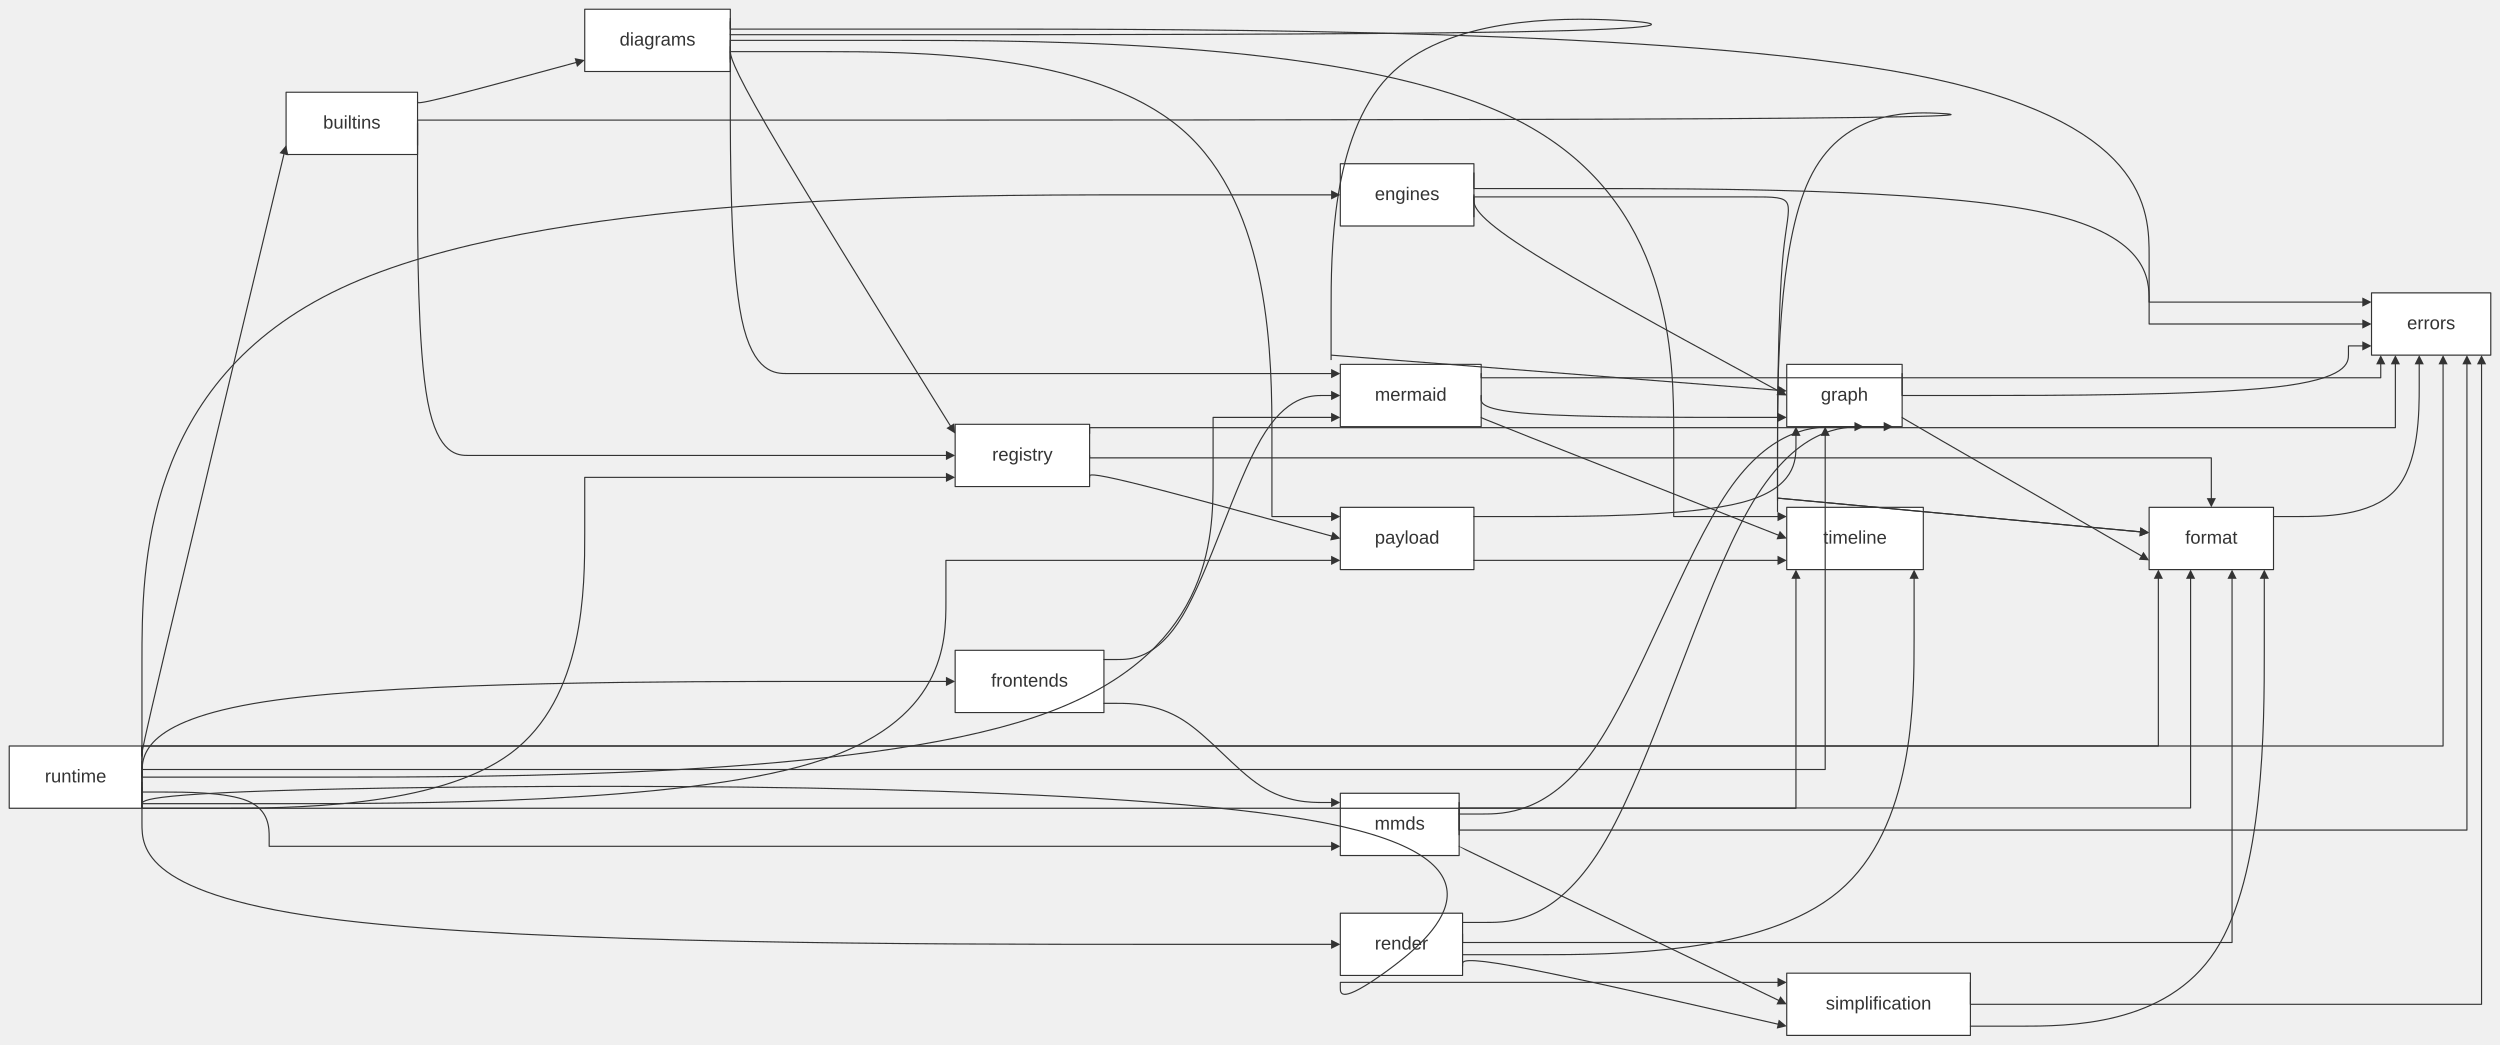
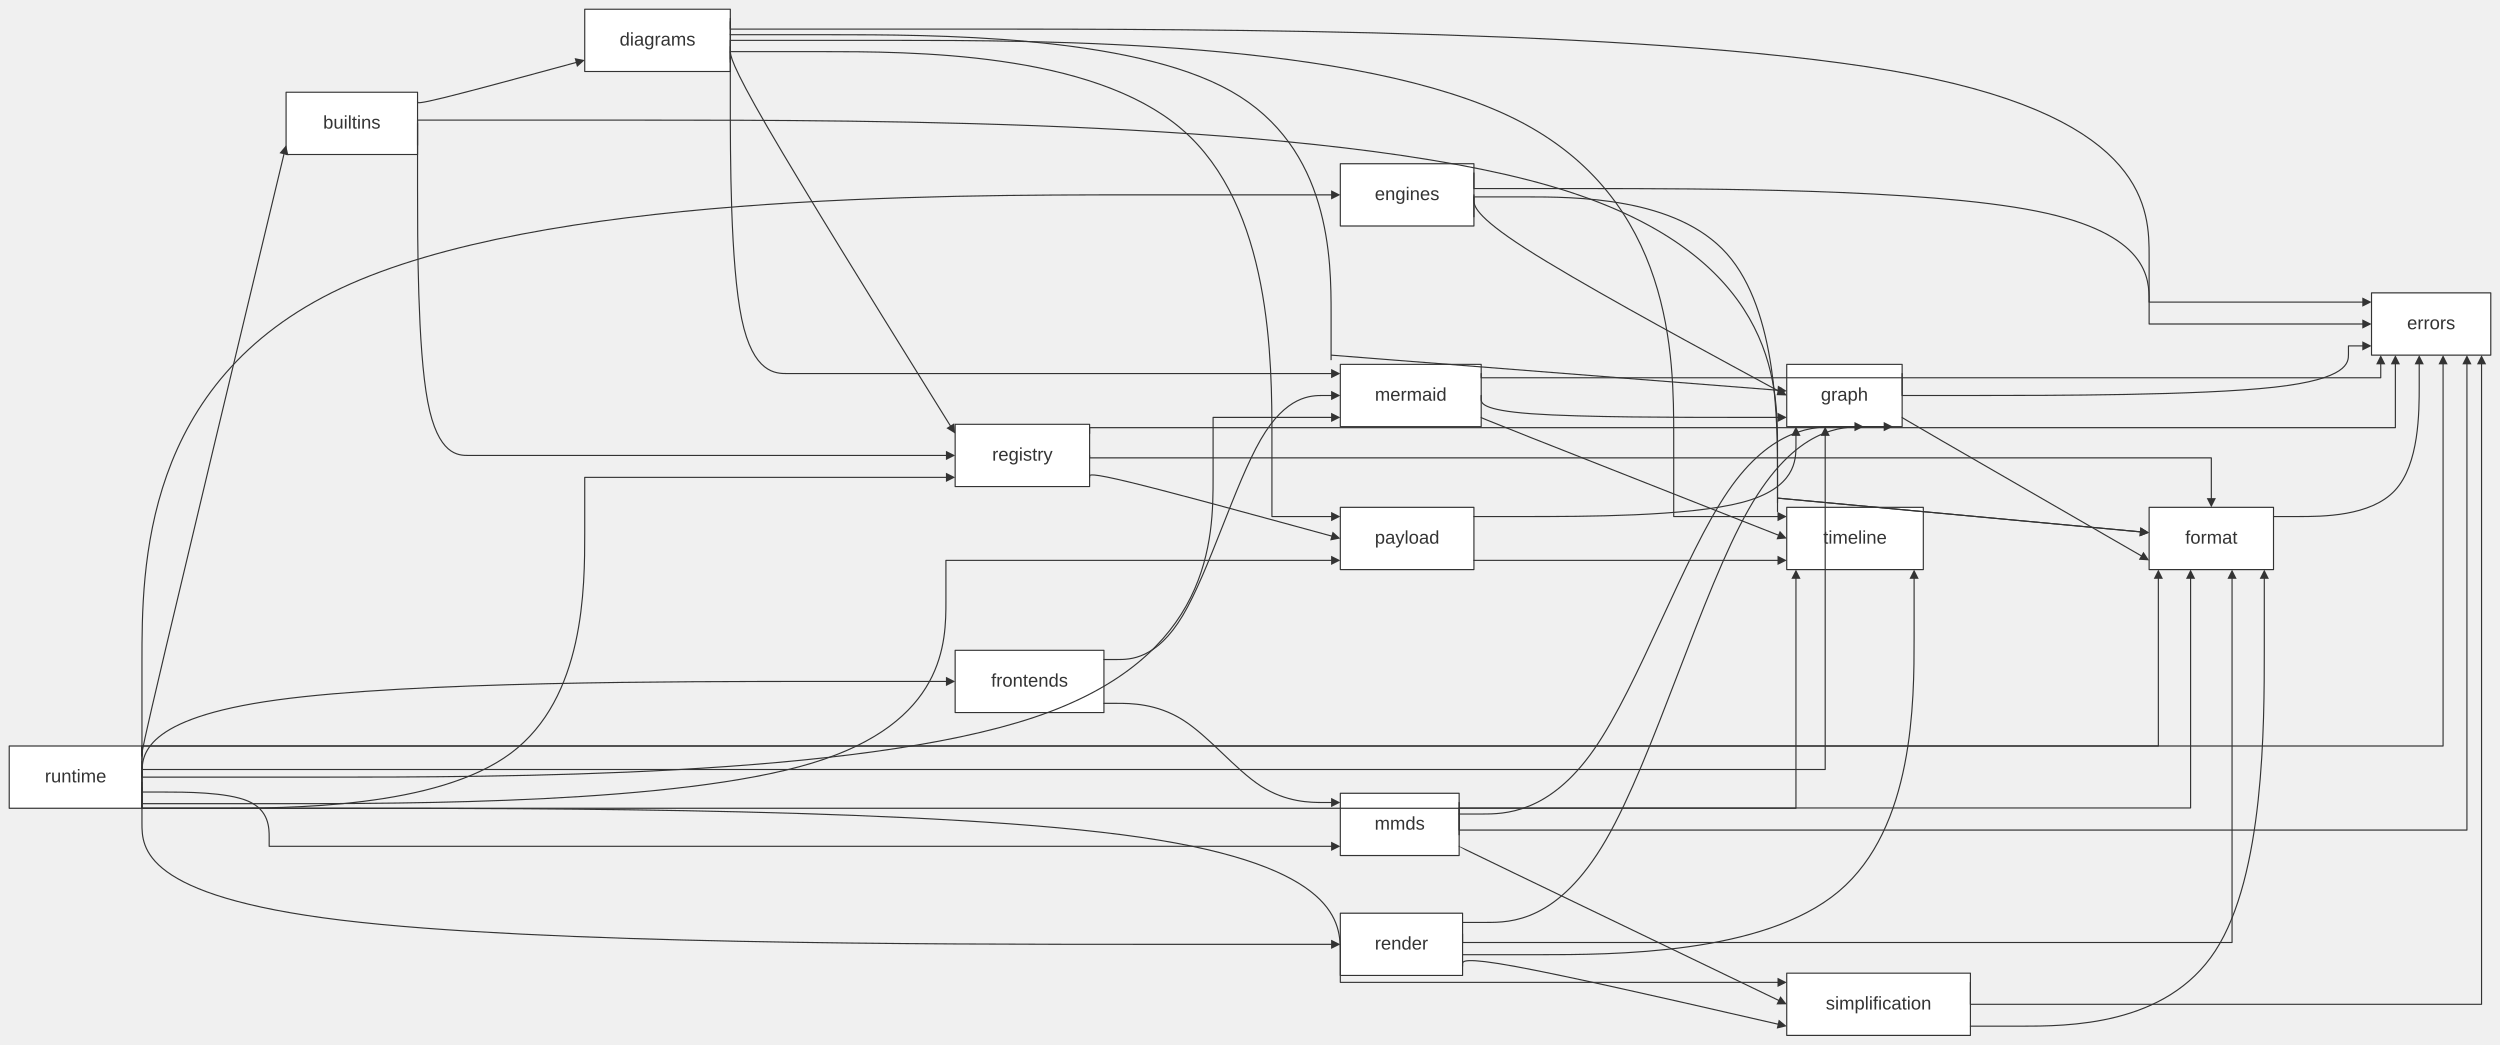
<svg xmlns="http://www.w3.org/2000/svg" width="100%" viewBox="0 0 2168.22 906.00" style="max-width: 2168.22px; background-color: transparent;" font-family="&quot;trebuchet ms&quot;, verdana, arial, sans-serif" font-size="16.00">
  <defs>
    <marker id="arrowhead" viewBox="0 0 10.00 10.00" refX="5.00" refY="5.00" markerWidth="8.00" markerHeight="8.00" orient="auto-start-reverse" markerUnits="userSpaceOnUse">
      <path d="M 0 0 L 10.00 5.00 L 0 10.00 z" fill="#333" />
    </marker>
    <marker id="crosshead" viewBox="0 0 11.00 11.00" refX="12.00" refY="5.20" markerWidth="11.00" markerHeight="11.00" orient="auto-start-reverse" markerUnits="userSpaceOnUse">
      <path d="M 1,1 l 9,9 M 10,1 l -9,9" stroke="#333" stroke-width="2" />
    </marker>
    <marker id="circlehead" viewBox="0 0 10.00 10.00" refX="11.00" refY="5.00" markerWidth="11.00" markerHeight="11.00" orient="auto-start-reverse" markerUnits="userSpaceOnUse">
      <circle cx="5" cy="5" r="5" stroke="#333" stroke-width="1" fill="#333" />
    </marker>
    <marker id="open-arrowhead" viewBox="0 0 10.00 10.00" refX="5.00" refY="5.00" markerWidth="8.00" markerHeight="8.00" orient="auto-start-reverse" markerUnits="userSpaceOnUse">
      <polygon points="0,0 10.00,5.00 0,10.00" fill="white" stroke="#333" stroke-width="1" />
    </marker>
    <marker id="diamondhead" viewBox="0 0 12.00 12.00" refX="6.00" refY="6.00" markerWidth="12.00" markerHeight="12.00" orient="auto-start-reverse" markerUnits="userSpaceOnUse">
      <polygon points="0,6.00 6.00,0 12.00,6.00 6.00,12.00" fill="#333" />
    </marker>
    <marker id="open-diamondhead" viewBox="0 0 12.00 12.00" refX="6.00" refY="6.00" markerWidth="12.00" markerHeight="12.00" orient="auto-start-reverse" markerUnits="userSpaceOnUse">
      <polygon points="0,6.00 6.00,0 12.00,6.00 6.00,12.00" fill="white" stroke="#333" stroke-width="1" />
    </marker>
  </defs>
  <g transform="translate(0.00,0.00)">
    <g class="nodes">
      <rect x="248.12" y="80.00" width="114.01" height="54.00" fill="white" stroke="#333" stroke-width="1.00" stroke-linejoin="round" />
      <text x="305.13" y="107.00" text-anchor="middle" dominant-baseline="middle" fill="#333">builtins</text>
      <rect x="507.13" y="8.00" width="126.26" height="54.00" fill="white" stroke="#333" stroke-width="1.00" stroke-linejoin="round" />
      <text x="570.26" y="35.00" text-anchor="middle" dominant-baseline="middle" fill="#333">diagrams</text>
      <rect x="1162.44" y="142.00" width="115.87" height="54.00" fill="white" stroke="#333" stroke-width="1.00" stroke-linejoin="round" />
      <text x="1220.37" y="169.00" text-anchor="middle" dominant-baseline="middle" fill="#333">engines</text>
      <rect x="2056.79" y="254.00" width="103.43" height="54.00" fill="white" stroke="#333" stroke-width="1.00" stroke-linejoin="round" />
      <text x="2108.51" y="281.00" text-anchor="middle" dominant-baseline="middle" fill="#333">errors</text>
      <rect x="1863.91" y="440.00" width="107.88" height="54.00" fill="white" stroke="#333" stroke-width="1.00" stroke-linejoin="round" />
      <text x="1917.85" y="467.00" text-anchor="middle" dominant-baseline="middle" fill="#333">format</text>
      <rect x="828.39" y="564.00" width="129.04" height="54.00" fill="white" stroke="#333" stroke-width="1.00" stroke-linejoin="round" />
      <text x="892.91" y="591.00" text-anchor="middle" dominant-baseline="middle" fill="#333">frontends</text>
      <rect x="1549.61" y="316.00" width="100.09" height="54.00" fill="white" stroke="#333" stroke-width="1.00" stroke-linejoin="round" />
      <text x="1599.66" y="343.00" text-anchor="middle" dominant-baseline="middle" fill="#333">graph</text>
      <rect x="1162.44" y="316.00" width="122.18" height="54.00" fill="white" stroke="#333" stroke-width="1.00" stroke-linejoin="round" />
      <text x="1223.52" y="343.00" text-anchor="middle" dominant-baseline="middle" fill="#333">mermaid</text>
      <rect x="1162.44" y="688.00" width="103.06" height="54.00" fill="white" stroke="#333" stroke-width="1.00" stroke-linejoin="round" />
      <text x="1213.96" y="715.00" text-anchor="middle" dominant-baseline="middle" fill="#333">mmds</text>
      <rect x="1162.44" y="440.00" width="115.87" height="54.00" fill="white" stroke="#333" stroke-width="1.00" stroke-linejoin="round" />
      <text x="1220.37" y="467.00" text-anchor="middle" dominant-baseline="middle" fill="#333">payload</text>
      <rect x="828.39" y="368.00" width="116.61" height="54.00" fill="white" stroke="#333" stroke-width="1.00" stroke-linejoin="round" />
      <text x="886.70" y="395.00" text-anchor="middle" dominant-baseline="middle" fill="#333">registry</text>
      <rect x="1162.44" y="792.00" width="106.03" height="54.00" fill="white" stroke="#333" stroke-width="1.00" stroke-linejoin="round" />
      <text x="1215.45" y="819.00" text-anchor="middle" dominant-baseline="middle" fill="#333">render</text>
      <rect x="8.00" y="647.00" width="115.12" height="54.00" fill="white" stroke="#333" stroke-width="1.00" stroke-linejoin="round" />
      <text x="65.56" y="674.00" text-anchor="middle" dominant-baseline="middle" fill="#333">runtime</text>
      <rect x="1549.61" y="844.00" width="159.30" height="54.00" fill="white" stroke="#333" stroke-width="1.00" stroke-linejoin="round" />
      <text x="1629.26" y="871.00" text-anchor="middle" dominant-baseline="middle" fill="#333">simplification</text>
      <rect x="1549.61" y="440.00" width="118.46" height="54.00" fill="white" stroke="#333" stroke-width="1.00" stroke-linejoin="round" />
      <text x="1608.84" y="467.00" text-anchor="middle" dominant-baseline="middle" fill="#333">timeline</text>
    </g>
    <g class="edgePaths">
      <path d="M362.13,88.00 L362.13,88.59 C362.13,89.17 362.13,90.35 385.66,84.55 C409.18,78.74 456.23,65.97 479.75,59.58 L503.27,53.19" stroke="#333" stroke-width="1.00" fill="none" stroke-linecap="round" stroke-linejoin="round" marker-end="url(#arrowhead)" />
-       <path d="M362.13,126.00 L362.13,104.18 L586.33,104.18 C810.53,104.18 1258.93,104.18 1483.13,102.98 C1707.33,101.79 1707.33,99.39 1679.71,98.20 C1652.09,97.00 1596.85,97.00 1569.23,155.50 C1541.61,214.00 1541.61,331.00 1541.61,386.83 C1541.61,442.67 1541.61,437.33 1541.61,434.67 L1541.61,432.00 L1859.92,461.61" stroke="#333" stroke-width="1.00" fill="none" stroke-linecap="round" stroke-linejoin="round" marker-end="url(#arrowhead)" />
+       <path d="M362.13,126.00 L362.13,104.18 L558.71,104.18 C755.29,104.18 1148.45,104.18 1345.03,161.48 C1541.61,218.79 1541.61,333.39 1541.61,388.03 C1541.61,442.67 1541.61,437.33 1541.61,434.67 L1541.61,432.00 L1859.92,461.61" stroke="#333" stroke-width="1.00" fill="none" stroke-linecap="round" stroke-linejoin="round" marker-end="url(#arrowhead)" />
      <path d="M362.13,107.00 L362.13,115.47 L362.13,162.05 C362.13,208.64 362.13,301.82 370.97,348.41 C379.81,395.00 397.48,395.00 406.32,395.00 L415.16,395.00 L824.39,395.00" stroke="#333" stroke-width="1.00" fill="none" stroke-linecap="round" stroke-linejoin="round" marker-end="url(#arrowhead)" />
      <path d="M633.39,16.00 L633.39,25.22 L838.48,25.22 C1043.56,25.22 1453.74,25.22 1658.82,64.68 C1863.91,104.14 1863.91,183.07 1863.91,222.54 L1863.91,262.00 L2052.79,262.00" stroke="#333" stroke-width="1.00" fill="none" stroke-linecap="round" stroke-linejoin="round" marker-end="url(#arrowhead)" />
-       <path d="M633.39,18.80 L633.39,30.11 L769.76,30.11 C906.12,30.11 1178.86,30.11 1315.22,27.59 C1451.59,25.07 1451.59,20.04 1402.06,17.52 C1352.54,15.00 1253.49,15.00 1203.96,66.50 C1154.44,118.00 1154.44,221.00 1154.44,269.83 C1154.44,318.67 1154.44,313.33 1154.44,310.67 L1154.44,308.00 L1545.62,338.75" stroke="#333" stroke-width="1.00" fill="none" stroke-linecap="round" stroke-linejoin="round" marker-end="url(#arrowhead)" />
+       <path d="M633.39,18.80 L633.39,30.11 L720.23,30.11 C807.07,30.11 980.75,30.11 1067.59,79.09 C1154.44,128.07 1154.44,226.04 1154.44,272.35 C1154.44,318.67 1154.44,313.33 1154.44,310.67 L1154.44,308.00 L1545.62,338.75" stroke="#333" stroke-width="1.00" fill="none" stroke-linecap="round" stroke-linejoin="round" marker-end="url(#arrowhead)" />
      <path d="M633.39,29.60 L633.39,39.89 L633.39,87.24 C633.39,134.59 633.39,229.30 643.28,276.65 C653.16,324.00 672.93,324.00 682.81,324.00 L692.70,324.00 L1158.44,324.00" stroke="#333" stroke-width="1.00" fill="none" stroke-linecap="round" stroke-linejoin="round" marker-end="url(#arrowhead)" />
      <path d="M633.39,51.20 L633.39,44.78 L711.68,44.78 C789.97,44.78 946.55,44.78 1024.84,111.99 C1103.13,179.19 1103.13,313.59 1103.13,380.80 L1103.13,448.00 L1158.44,448.00" stroke="#333" stroke-width="1.00" fill="none" stroke-linecap="round" stroke-linejoin="round" marker-end="url(#arrowhead)" />
      <path d="M633.39,40.40 L633.39,44.00 C633.39,47.60 633.39,54.80 665.54,110.17 C697.69,165.53 761.99,269.07 794.13,320.83 L826.28,372.60" stroke="#333" stroke-width="1.00" fill="none" stroke-linecap="round" stroke-linejoin="round" marker-end="url(#arrowhead)" />
      <path d="M633.39,54.00 L633.39,35.00 L769.76,35.00 C906.12,35.00 1178.86,35.00 1315.22,103.83 C1451.59,172.67 1451.59,310.33 1451.59,379.17 L1451.59,448.00 L1545.61,448.00" stroke="#333" stroke-width="1.00" fill="none" stroke-linecap="round" stroke-linejoin="round" marker-end="url(#arrowhead)" />
      <path d="M1278.30,150.00 L1278.30,163.55 L1375.90,163.55 C1473.50,163.55 1668.71,163.55 1766.31,183.12 C1863.91,202.70 1863.91,241.85 1863.91,261.42 L1863.91,281.00 L2052.79,281.00" stroke="#333" stroke-width="1.00" fill="none" stroke-linecap="round" stroke-linejoin="round" marker-end="url(#arrowhead)" />
-       <path d="M1278.30,188.00 L1278.30,170.76 L1327.10,170.76 C1375.90,170.76 1473.50,170.76 1517.39,170.76 C1561.27,170.76 1551.44,170.76 1546.53,220.13 C1541.61,269.51 1541.61,368.25 1541.61,411.79 C1541.61,455.33 1541.61,443.67 1541.61,437.83 L1541.61,432.00 L1859.92,461.61" stroke="#333" stroke-width="1.00" fill="none" stroke-linecap="round" stroke-linejoin="round" marker-end="url(#arrowhead)" />
+       <path d="M1278.30,188.00 L1278.30,170.76 L1322.19,170.76 C1366.07,170.76 1453.84,170.76 1497.73,220.13 C1541.61,269.51 1541.61,368.25 1541.61,411.79 C1541.61,455.33 1541.61,443.67 1541.61,437.83 L1541.61,432.00 L1859.92,461.61" stroke="#333" stroke-width="1.00" fill="none" stroke-linecap="round" stroke-linejoin="round" marker-end="url(#arrowhead)" />
      <path d="M1278.30,169.00 L1278.30,173.43 C1278.30,177.86 1278.30,186.72 1322.93,215.40 C1367.57,244.08 1456.83,292.59 1501.46,316.84 L1546.10,341.09" stroke="#333" stroke-width="1.00" fill="none" stroke-linecap="round" stroke-linejoin="round" marker-end="url(#arrowhead)" />
      <path d="M1971.79,448.00 L1992.85,448.00 C2013.92,448.00 2056.04,448.00 2077.10,425.33 C2098.16,402.67 2098.16,357.33 2098.16,334.67 L2098.16,312.00" stroke="#333" stroke-width="1.00" fill="none" stroke-linecap="round" stroke-linejoin="round" marker-end="url(#arrowhead)" />
      <path d="M957.44,572.00 L968.82,572.00 C980.21,572.00 1002.99,572.00 1025.77,533.83 C1048.55,495.67 1071.32,419.33 1093.44,381.17 C1115.55,343.00 1136.99,343.00 1147.71,343.00 L1158.44,343.00" stroke="#333" stroke-width="1.00" fill="none" stroke-linecap="round" stroke-linejoin="round" marker-end="url(#arrowhead)" />
      <path d="M957.44,610.00 L968.82,610.00 C980.21,610.00 1002.99,610.00 1025.77,624.33 C1048.55,638.67 1071.32,667.33 1093.44,681.67 C1115.55,696.00 1136.99,696.00 1147.71,696.00 L1158.44,696.00" stroke="#333" stroke-width="1.00" fill="none" stroke-linecap="round" stroke-linejoin="round" marker-end="url(#arrowhead)" />
      <path d="M1649.70,324.00 L1649.70,343.00 L1714.22,343.00 C1778.73,343.00 1907.76,343.00 1972.28,335.83 C2036.79,328.67 2036.79,314.33 2036.79,307.17 L2036.79,300.00 L2052.79,300.00" stroke="#333" stroke-width="1.00" fill="none" stroke-linecap="round" stroke-linejoin="round" marker-end="url(#arrowhead)" />
      <path d="M1649.70,362.00 L1649.70,362.08 C1649.70,362.17 1649.70,362.33 1684.82,382.67 C1719.95,403.00 1790.19,443.50 1825.32,463.75 L1860.44,484.00" stroke="#333" stroke-width="1.00" fill="none" stroke-linecap="round" stroke-linejoin="round" marker-end="url(#arrowhead)" />
      <path d="M1284.61,324.00 L1284.61,327.64 L1349.63,327.64 C1414.64,327.64 1544.67,327.64 1674.70,327.64 C1804.73,327.64 1934.76,327.64 1999.78,327.64 L2064.79,327.64 L2064.79,312.00" stroke="#333" stroke-width="1.00" fill="none" stroke-linecap="round" stroke-linejoin="round" marker-end="url(#arrowhead)" />
      <path d="M1284.61,343.00 L1284.61,346.17 C1284.61,349.33 1284.61,355.67 1328.11,358.83 C1371.61,362.00 1458.61,362.00 1502.11,362.00 L1545.61,362.00" stroke="#333" stroke-width="1.00" fill="none" stroke-linecap="round" stroke-linejoin="round" marker-end="url(#arrowhead)" />
      <path d="M1284.61,362.00 L1284.61,362.11 C1284.61,362.22 1284.61,362.44 1328.16,379.69 C1371.70,396.95 1458.80,431.24 1502.34,448.39 L1545.89,465.53" stroke="#333" stroke-width="1.00" fill="none" stroke-linecap="round" stroke-linejoin="round" marker-end="url(#arrowhead)" />
      <path d="M1265.49,696.00 L1265.49,719.91 L1338.33,719.91 C1411.17,719.91 1556.84,719.91 1702.52,719.91 C1848.19,719.91 1993.86,719.91 2066.70,719.91 L2139.54,719.91 L2139.54,312.00" stroke="#333" stroke-width="1.00" fill="none" stroke-linecap="round" stroke-linejoin="round" marker-end="url(#arrowhead)" />
      <path d="M1265.49,724.00 L1265.49,700.72 L1318.36,700.72 C1371.22,700.72 1476.95,700.72 1582.68,700.72 C1688.41,700.72 1794.14,700.72 1847.00,700.72 L1899.87,700.72 L1899.87,498.00" stroke="#333" stroke-width="1.00" fill="none" stroke-linecap="round" stroke-linejoin="round" marker-end="url(#arrowhead)" />
      <path d="M1265.49,706.00 L1284.99,706.00 C1304.48,706.00 1343.46,706.00 1382.44,650.00 C1421.42,594.00 1460.41,482.00 1498.72,426.00 C1537.04,370.00 1574.69,370.00 1593.51,370.00 L1612.34,370.00" stroke="#333" stroke-width="1.00" fill="none" stroke-linecap="round" stroke-linejoin="round" marker-end="url(#arrowhead)" />
      <path d="M1265.49,734.00 L1265.49,734.06 C1265.49,734.12 1265.49,734.24 1312.25,756.78 C1359.00,779.33 1452.50,824.30 1499.25,846.78 L1546.01,869.27" stroke="#333" stroke-width="1.00" fill="none" stroke-linecap="round" stroke-linejoin="round" marker-end="url(#arrowhead)" />
      <path d="M1278.30,448.00 L1324.85,448.00 C1371.40,448.00 1464.51,448.00 1511.06,435.67 C1557.61,423.33 1557.61,398.67 1557.61,386.33 L1557.61,374.00" stroke="#333" stroke-width="1.00" fill="none" stroke-linecap="round" stroke-linejoin="round" marker-end="url(#arrowhead)" />
      <path d="M1278.30,486.00 L1293.37,486.00 C1308.45,486.00 1338.59,486.00 1368.74,486.00 C1398.88,486.00 1429.03,486.00 1458.51,486.00 C1487.99,486.00 1516.80,486.00 1531.21,486.00 L1545.61,486.00" stroke="#333" stroke-width="1.00" fill="none" stroke-linecap="round" stroke-linejoin="round" marker-end="url(#arrowhead)" />
      <path d="M945.00,376.00 L945.00,370.90 L1039.37,370.90 C1133.75,370.90 1322.49,370.90 1511.24,370.90 C1699.99,370.90 1888.73,370.90 1983.10,370.90 L2077.48,370.90 L2077.48,312.00" stroke="#333" stroke-width="1.00" fill="none" stroke-linecap="round" stroke-linejoin="round" marker-end="url(#arrowhead)" />
      <path d="M945.00,395.00 L945.00,397.11 L1026.07,397.11 C1107.14,397.11 1269.28,397.11 1431.42,397.11 C1593.57,397.11 1755.71,397.11 1836.78,397.11 L1917.85,397.11 L1917.85,436.00" stroke="#333" stroke-width="1.00" fill="none" stroke-linecap="round" stroke-linejoin="round" marker-end="url(#arrowhead)" />
      <path d="M945.00,414.00 L945.00,412.93 C945.00,411.86 945.00,409.72 980.60,418.38 C1016.19,427.04 1087.38,446.49 1122.98,456.22 L1158.58,465.95" stroke="#333" stroke-width="1.00" fill="none" stroke-linecap="round" stroke-linejoin="round" marker-end="url(#arrowhead)" />
      <path d="M1268.46,810.00 L1268.46,817.41 L1324.08,817.41 C1379.69,817.41 1490.92,817.41 1602.15,817.41 C1713.37,817.41 1824.60,817.41 1880.22,817.41 L1935.83,817.41 L1935.83,498.00" stroke="#333" stroke-width="1.00" fill="none" stroke-linecap="round" stroke-linejoin="round" marker-end="url(#arrowhead)" />
      <path d="M1268.46,800.00 L1289.20,800.00 C1309.93,800.00 1351.41,800.00 1392.88,728.33 C1434.35,656.67 1475.82,513.33 1516.62,441.67 C1557.43,370.00 1597.56,370.00 1617.63,370.00 L1637.70,370.00" stroke="#333" stroke-width="1.00" fill="none" stroke-linecap="round" stroke-linejoin="round" marker-end="url(#arrowhead)" />
      <path d="M1268.46,838.00 L1268.46,835.94 C1268.46,833.89 1268.46,829.77 1314.67,838.29 C1360.88,846.81 1453.30,867.96 1499.50,878.53 L1545.71,889.11" stroke="#333" stroke-width="1.00" fill="none" stroke-linecap="round" stroke-linejoin="round" marker-end="url(#arrowhead)" />
      <path d="M1268.46,828.00 L1333.73,828.00 C1399.00,828.00 1529.54,828.00 1594.81,773.00 C1660.08,718.00 1660.08,608.00 1660.08,553.00 L1660.08,498.00" stroke="#333" stroke-width="1.00" fill="none" stroke-linecap="round" stroke-linejoin="round" marker-end="url(#arrowhead)" />
      <path d="M123.12,655.00 L123.12,653.67 C123.12,652.33 123.12,649.67 143.80,562.15 C164.48,474.63 205.83,302.26 226.51,216.07 L247.19,129.89" stroke="#333" stroke-width="1.00" fill="none" stroke-linecap="round" stroke-linejoin="round" marker-end="url(#arrowhead)" />
      <path d="M123.12,655.00 L123.12,574.00 C123.12,493.00 123.12,331.00 295.68,250.00 C468.23,169.00 813.33,169.00 985.88,169.00 L1158.44,169.00" stroke="#333" stroke-width="1.00" fill="none" stroke-linecap="round" stroke-linejoin="round" marker-end="url(#arrowhead)" />
      <path d="M123.12,656.00 L123.12,647.00 L289.43,647.00 C455.74,647.00 788.37,647.00 1120.99,647.00 C1453.61,647.00 1786.23,647.00 1952.54,647.00 L2118.85,647.00 L2118.85,312.00" stroke="#333" stroke-width="1.00" fill="none" stroke-linecap="round" stroke-linejoin="round" marker-end="url(#arrowhead)" />
      <path d="M123.12,674.00 L123.12,647.00 L268.86,647.00 C414.59,647.00 706.05,647.00 997.52,647.00 C1288.98,647.00 1580.44,647.00 1726.18,647.00 L1871.91,647.00 L1871.91,498.00" stroke="#333" stroke-width="1.00" fill="none" stroke-linecap="round" stroke-linejoin="round" marker-end="url(#arrowhead)" />
      <path d="M123.12,687.50 L123.12,671.42 C123.12,655.33 123.12,623.17 240.00,607.08 C356.88,591.00 590.64,591.00 707.51,591.00 L824.39,591.00" stroke="#333" stroke-width="1.00" fill="none" stroke-linecap="round" stroke-linejoin="round" marker-end="url(#arrowhead)" />
      <path d="M123.12,660.50 L123.12,667.38 L244.78,667.38 C366.43,667.38 609.74,667.38 853.05,667.38 C1096.36,667.38 1339.67,667.38 1461.32,667.38 L1582.97,667.38 L1582.97,374.00" stroke="#333" stroke-width="1.00" fill="none" stroke-linecap="round" stroke-linejoin="round" marker-end="url(#arrowhead)" />
      <path d="M123.12,665.00 L123.12,674.00 L277.95,674.00 C432.78,674.00 742.44,674.00 897.27,622.00 C1052.10,570.00 1052.10,466.00 1052.10,414.00 L1052.10,362.00 L1158.44,362.00" stroke="#333" stroke-width="1.00" fill="none" stroke-linecap="round" stroke-linejoin="round" marker-end="url(#arrowhead)" />
      <path d="M123.12,692.00 L123.12,686.93 L141.51,686.93 C159.90,686.93 196.68,686.93 215.07,694.77 C233.45,702.62 233.45,718.31 233.45,726.15 L233.45,734.00 L1158.44,734.00" stroke="#333" stroke-width="1.00" fill="none" stroke-linecap="round" stroke-linejoin="round" marker-end="url(#arrowhead)" />
      <path d="M123.12,678.50 L123.12,697.02 L239.33,697.02 C355.55,697.02 587.97,697.02 704.18,661.85 C820.39,626.68 820.39,556.34 820.39,521.17 L820.39,486.00 L1158.44,486.00" stroke="#333" stroke-width="1.00" fill="none" stroke-linecap="round" stroke-linejoin="round" marker-end="url(#arrowhead)" />
      <path d="M123.12,669.50 L123.12,701.00 L187.12,701.00 C251.13,701.00 379.13,701.00 443.13,653.17 C507.13,605.33 507.13,509.67 507.13,461.83 L507.13,414.00 L824.39,414.00" stroke="#333" stroke-width="1.00" fill="none" stroke-linecap="round" stroke-linejoin="round" marker-end="url(#arrowhead)" />
      <path d="M123.12,693.00 L123.12,714.00 C123.12,735.00 123.12,777.00 295.68,798.00 C468.23,819.00 813.33,819.00 985.88,819.00 L1158.44,819.00" stroke="#333" stroke-width="1.00" fill="none" stroke-linecap="round" stroke-linejoin="round" marker-end="url(#arrowhead)" />
-       <path d="M123.12,693.00 L123.12,701.00 L123.12,697.50 C123.12,694.00 123.12,687.00 336.03,683.50 C548.94,680.00 974.75,680.00 1147.97,713.50 C1321.19,747.00 1241.81,814.00 1202.12,842.67 C1162.44,871.33 1162.44,861.67 1162.44,856.83 L1162.44,852.00 L1545.61,852.00" stroke="#333" stroke-width="1.00" fill="none" stroke-linecap="round" stroke-linejoin="round" marker-end="url(#arrowhead)" />
+       <path d="M123.12,693.00 L123.12,701.00 L296.34,701.00 C469.56,701.00 816.00,701.00 989.22,726.17 C1162.44,751.33 1162.44,801.67 1162.44,826.83 L1162.44,852.00 L1545.61,852.00" stroke="#333" stroke-width="1.00" fill="none" stroke-linecap="round" stroke-linejoin="round" marker-end="url(#arrowhead)" />
      <path d="M123.12,683.00 L123.12,701.00 L242.66,701.00 C362.20,701.00 601.29,701.00 840.37,701.00 C1079.45,701.00 1318.53,701.00 1438.07,701.00 L1557.61,701.00 L1557.61,498.00" stroke="#333" stroke-width="1.00" fill="none" stroke-linecap="round" stroke-linejoin="round" marker-end="url(#arrowhead)" />
      <path d="M1708.91,852.00 L1708.91,871.00 L1745.85,871.00 C1782.79,871.00 1856.68,871.00 1930.56,871.00 C2004.45,871.00 2078.34,871.00 2115.28,871.00 L2152.22,871.00 L2152.22,312.00" stroke="#333" stroke-width="1.00" fill="none" stroke-linecap="round" stroke-linejoin="round" marker-end="url(#arrowhead)" />
      <path d="M1708.91,890.00 L1751.39,890.00 C1793.87,890.00 1878.83,890.00 1921.31,824.67 C1963.79,759.33 1963.79,628.67 1963.79,563.33 L1963.79,498.00" stroke="#333" stroke-width="1.00" fill="none" stroke-linecap="round" stroke-linejoin="round" marker-end="url(#arrowhead)" />
    </g>
    <g class="edgeLabels">
    </g>
  </g>
</svg>
